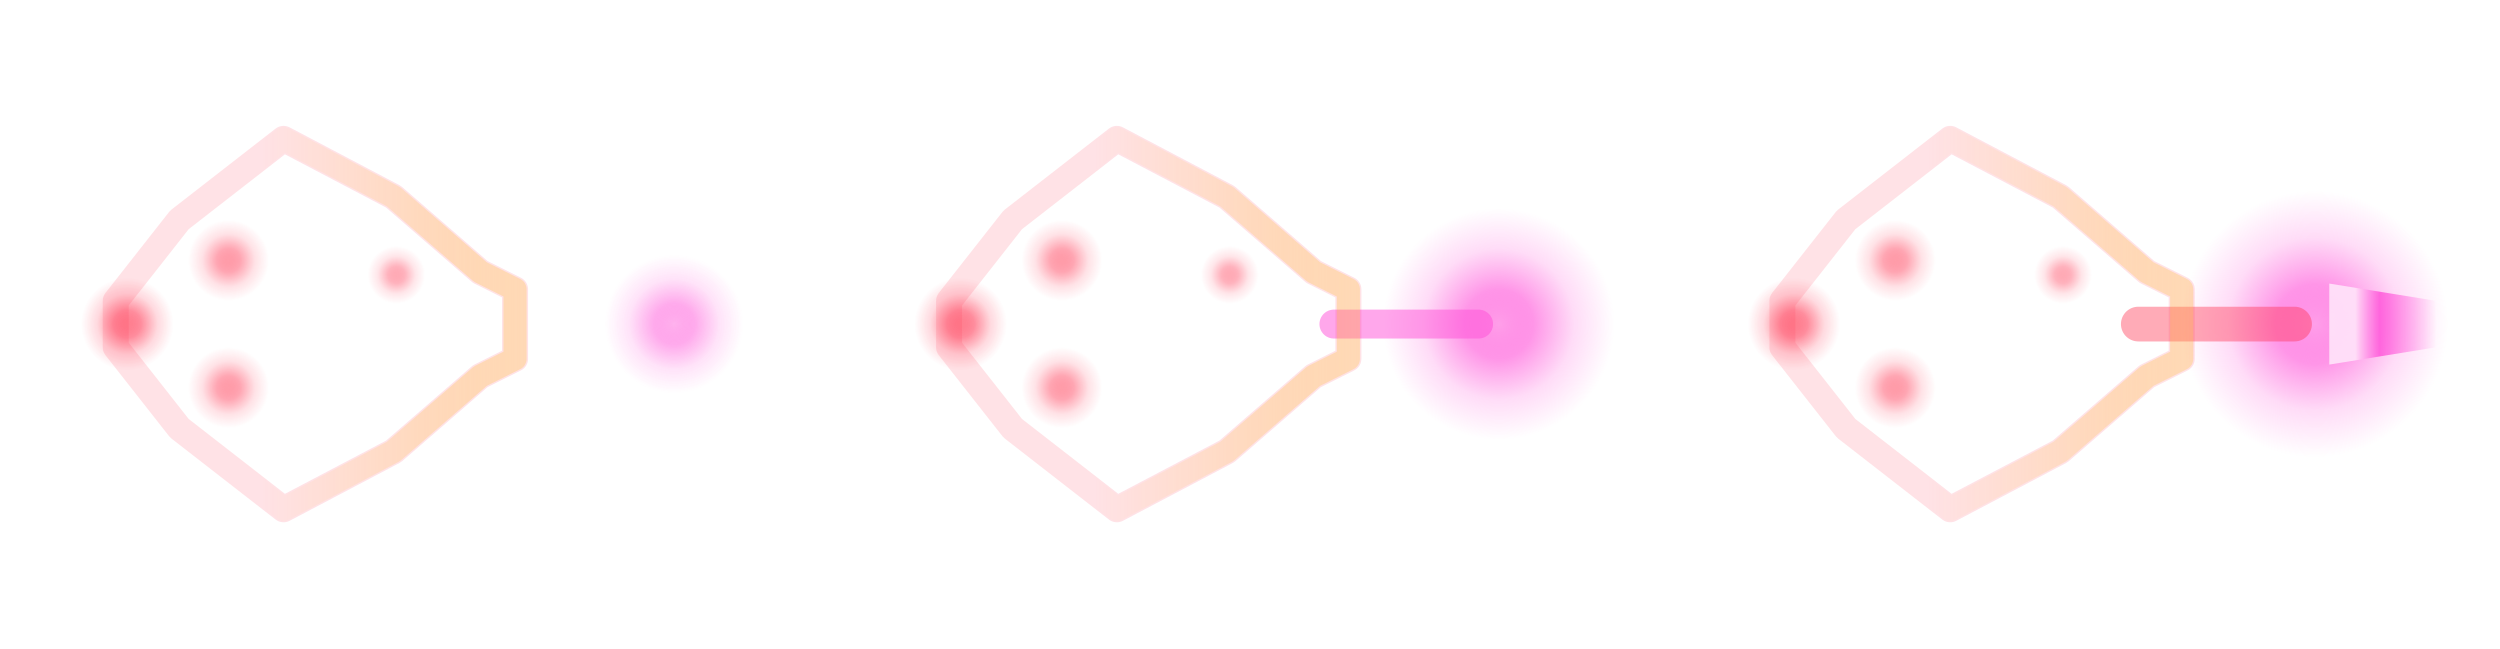
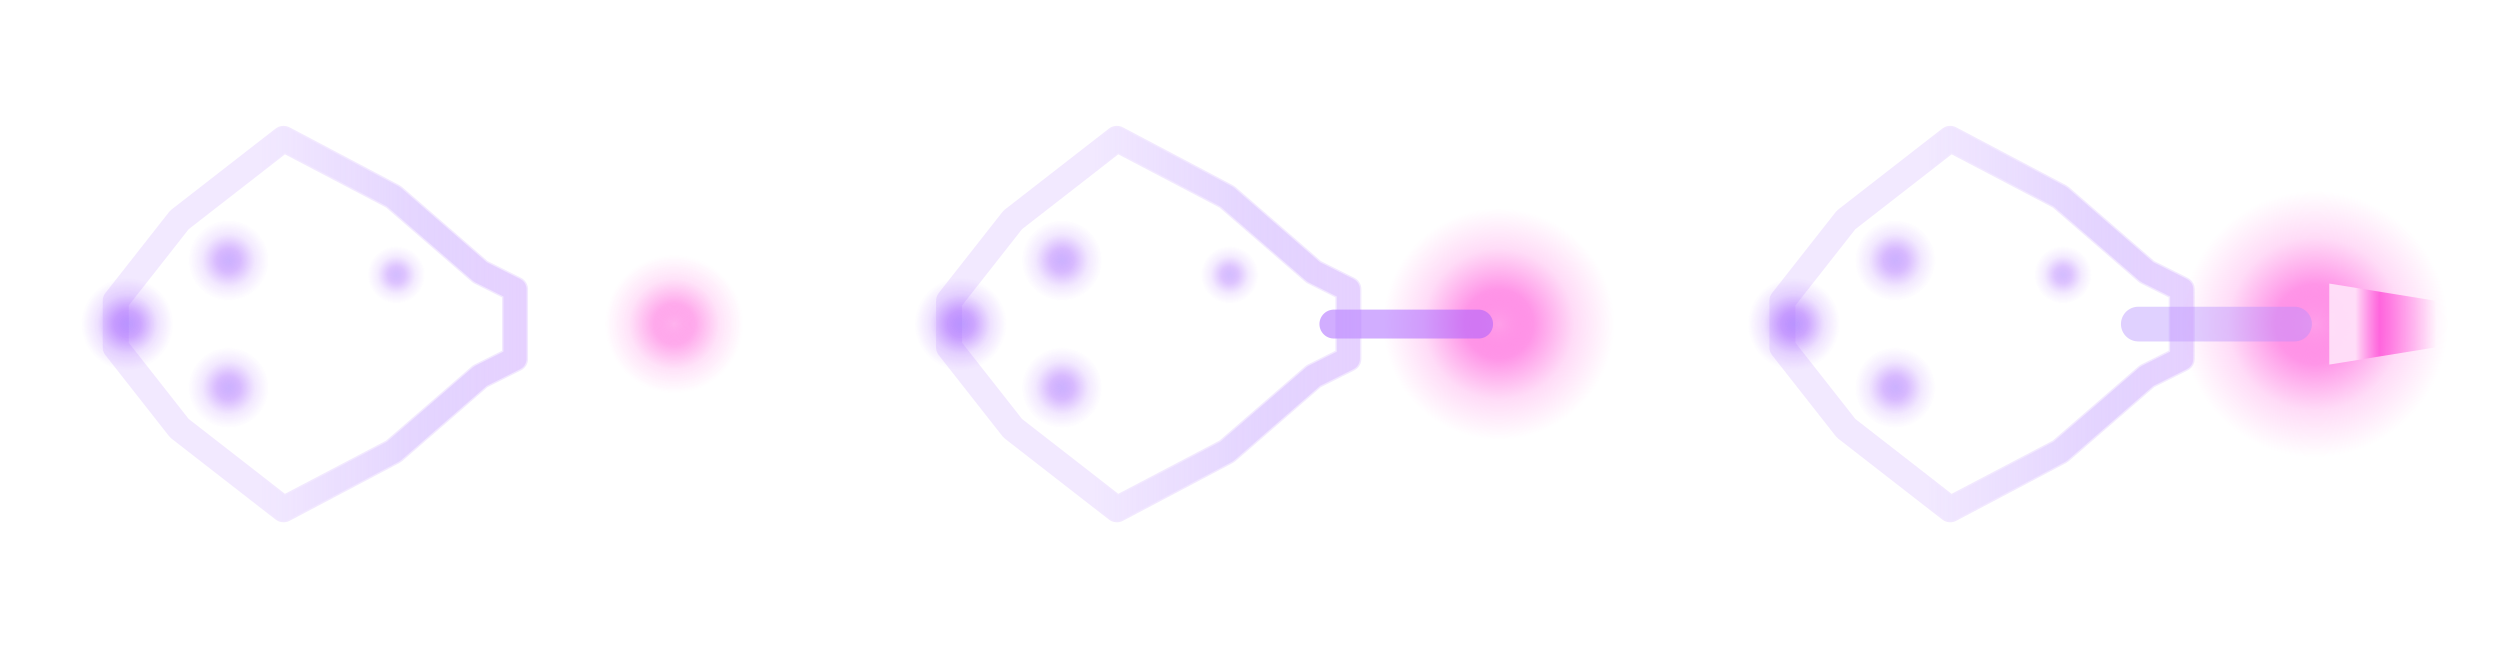
<svg xmlns="http://www.w3.org/2000/svg" width="432" height="112" viewBox="0 0 432 112">
  <defs>
+     <linearGradient id="g_p_a" x1="0.2" y1="0" x2="0.8" y2="1">
+       <stop offset="0" stop-color="#2B343B" />
+       <stop offset="1" stop-color="#222B38" />
+     </linearGradient>
+     <linearGradient id="g_p_b" x1="0.2" y1="0" x2="0.8" y2="1">
+       <stop offset="0" stop-color="#222B38" />
+       <stop offset="1" stop-color="#151B24" />
+     </linearGradient>
+     <linearGradient id="g_p_c" x1="0.2" y1="0" x2="0.8" y2="1">
+       <stop offset="0" stop-color="#151B24" />
+       <stop offset="1" stop-color="#080B10" />
+     </linearGradient>
    <radialGradient id="g_hull" cx="0.5" cy="0.45" r="0.7">
-       <stop offset="0" stop-color="#2A0A10" />
-       <stop offset="0.6" stop-color="#1B080D" />
-       <stop offset="1" stop-color="#12060A" />
+       <stop offset="0" stop-color="#222B38" />
+       <stop offset="0.55" stop-color="#151B24" />
+       <stop offset="1" stop-color="#080B10" />
    </radialGradient>
-     <radialGradient id="g_plate" cx="0.5" cy="0.45" r="0.65">
-       <stop offset="0" stop-color="#4A1220" />
-       <stop offset="0.7" stop-color="#2A0A10" />
-       <stop offset="1" stop-color="#1B080D" />
+     <radialGradient id="g_shadow" cx="0.5" cy="0.5" r="0.5">
+       <stop offset="0" stop-color="#080B10" stop-opacity="0.85" />
+       <stop offset="0.6" stop-color="#080B10" stop-opacity="0.5" />
+       <stop offset="1" stop-color="#080B10" stop-opacity="0" />
    </radialGradient>
-     <radialGradient id="g_plate_hi" cx="0.5" cy="0.45" r="0.6">
-       <stop offset="0" stop-color="#7A1E30" />
-       <stop offset="0.6" stop-color="#4A1220" />
-       <stop offset="1" stop-color="#2A0A10" />
+     <radialGradient id="g_halo" cx="0.5" cy="0.5" r="0.5">
+       <stop offset="0" stop-color="#B28CFF" stop-opacity="0.95" />
+       <stop offset="0.3" stop-color="#A35CFF" stop-opacity="0.6" />
+       <stop offset="0.65" stop-color="#A35CFF" stop-opacity="0.2" />
+       <stop offset="1" stop-color="#A35CFF" stop-opacity="0" />
    </radialGradient>
-     <linearGradient id="g_dark" x1="0" y1="0" x2="1" y2="1">
-       <stop offset="0" stop-color="#2A0A10" />
-       <stop offset="1" stop-color="#12060A" />
+     <radialGradient id="g_vent" cx="0.5" cy="0.5" r="0.5">
+       <stop offset="0" stop-color="#E0B0FF" />
+       <stop offset="0.5" stop-color="#B28CFF" />
+       <stop offset="1" stop-color="#A35CFF" />
+     </radialGradient>
+     <linearGradient id="g_rim" gradientUnits="userSpaceOnUse" x1="45" y1="0" x2="101" y2="0">
+       <stop offset="0" stop-color="#B28CFF" stop-opacity="0" />
+       <stop offset="0.5" stop-color="#B28CFF" stop-opacity="0.55" />
+       <stop offset="1" stop-color="#E0B0FF" />
    </linearGradient>
-     <radialGradient id="g_shadow" cx="0.5" cy="0.5" r="0.5">
-       <stop offset="0" stop-color="#12060A" stop-opacity="0.85" />
-       <stop offset="0.6" stop-color="#12060A" stop-opacity="0.5" />
-       <stop offset="1" stop-color="#12060A" stop-opacity="0" />
-     </radialGradient>
-     <radialGradient id="g_halo_red" cx="0.5" cy="0.5" r="0.5">
-       <stop offset="0" stop-color="#FF6B7E" stop-opacity="0.95" />
-       <stop offset="0.3" stop-color="#FF2D4B" stop-opacity="0.6" />
-       <stop offset="0.65" stop-color="#FF2D4B" stop-opacity="0.2" />
-       <stop offset="1" stop-color="#FF2D4B" stop-opacity="0" />
+     <linearGradient id="g_amb" gradientUnits="userSpaceOnUse" x1="45" y1="0" x2="101" y2="0">
+       <stop offset="0" stop-color="#FFB000" stop-opacity="0" />
+       <stop offset="0.6" stop-color="#FFB000" stop-opacity="0.35" />
+       <stop offset="1" stop-color="#FFD27A" stop-opacity="0.95" />
+     </linearGradient>
+     <linearGradient id="g_barrel" x1="0" y1="0" x2="0" y2="1">
+       <stop offset="0" stop-color="#56656F" />
+       <stop offset="0.35" stop-color="#2B343B" />
+       <stop offset="0.7" stop-color="#151B24" />
+       <stop offset="1" stop-color="#080B10" />
+     </linearGradient>
+     <linearGradient id="g_flash" gradientUnits="userSpaceOnUse" x1="119" y1="0" x2="133" y2="0">
+       <stop offset="0" stop-color="#FFE0F8" stop-opacity="0.95" />
+       <stop offset="0.3" stop-color="#FF4FD8" stop-opacity="0.8" />
+       <stop offset="1" stop-color="#FF4FD8" stop-opacity="0" />
+     </linearGradient>
+     <radialGradient id="g_lens" cx="0.5" cy="0.5" r="0.5">
+       <stop offset="0" stop-color="#FFE0F8" />
+       <stop offset="0.35" stop-color="#FF9AE8" />
+       <stop offset="0.7" stop-color="#FF4FD8" />
+       <stop offset="1" stop-color="#8A1F78" />
    </radialGradient>
    <radialGradient id="g_halo_mag" cx="0.5" cy="0.5" r="0.5">
      <stop offset="0" stop-color="#FF9AE8" stop-opacity="0.95" />
      <stop offset="0.3" stop-color="#FF4FD8" stop-opacity="0.6" />
      <stop offset="0.65" stop-color="#FF4FD8" stop-opacity="0.2" />
      <stop offset="1" stop-color="#FF4FD8" stop-opacity="0" />
    </radialGradient>
-     <radialGradient id="g_halo_amb" cx="0.5" cy="0.5" r="0.5">
-       <stop offset="0" stop-color="#FFD27A" stop-opacity="0.7" />
-       <stop offset="0.4" stop-color="#FFB000" stop-opacity="0.4" />
-       <stop offset="1" stop-color="#FFB000" stop-opacity="0" />
-     </radialGradient>
-     <radialGradient id="g_lens" cx="0.5" cy="0.5" r="0.5">
-       <stop offset="0" stop-color="#FFE0F8" />
-       <stop offset="0.35" stop-color="#FF9AE8" />
-       <stop offset="0.7" stop-color="#FF4FD8" />
-       <stop offset="1" stop-color="#8A1F78" />
-     </radialGradient>
-     <radialGradient id="g_vent" cx="0.5" cy="0.5" r="0.5">
-       <stop offset="0" stop-color="#FFC2CC" />
-       <stop offset="0.5" stop-color="#FF6B7E" />
-       <stop offset="1" stop-color="#FF2D4B" />
-     </radialGradient>
-     <linearGradient id="g_rim" gradientUnits="userSpaceOnUse" x1="45" y1="0" x2="101" y2="0">
-       <stop offset="0" stop-color="#FFB000" stop-opacity="0" />
-       <stop offset="0.5" stop-color="#FFB000" stop-opacity="0.45" />
-       <stop offset="1" stop-color="#FFD27A" />
-     </linearGradient>
-     <linearGradient id="g_barrel" x1="0" y1="0" x2="0" y2="1">
-       <stop offset="0" stop-color="#7A1E30" />
-       <stop offset="0.35" stop-color="#4A1220" />
-       <stop offset="0.7" stop-color="#2A0A10" />
-       <stop offset="1" stop-color="#12060A" />
-     </linearGradient>
-     <linearGradient id="g_flash" gradientUnits="userSpaceOnUse" x1="119" y1="0" x2="133" y2="0">
-       <stop offset="0" stop-color="#FFE0F8" stop-opacity="0.95" />
-       <stop offset="0.3" stop-color="#FF4FD8" stop-opacity="0.8" />
-       <stop offset="1" stop-color="#FF4FD8" stop-opacity="0" />
-     </linearGradient>
  </defs>
  <g id="slot.frame_0" transform="translate(0,0)">
    <g id="layer.emissive.frame_0">
      <circle cx="116.5" cy="56" r="12" fill="url(#g_halo_mag)" opacity="0.80" />
-       <circle cx="39.5" cy="45" r="7" fill="url(#g_halo_red)" opacity="0.70" />
-       <circle cx="39.5" cy="67" r="7" fill="url(#g_halo_red)" opacity="0.70" />
-       <circle cx="22" cy="56" r="8" fill="url(#g_halo_red)" opacity="0.90" />
-       <circle cx="68.5" cy="47.5" r="5" fill="url(#g_halo_red)" opacity="0.60" />
-       <polygon points="20,52 31,38 49,24 68,34 83,47 89,50 89,62 83,65 68,78 49,88 31,74 20,60" fill="none" stroke="#FF2D4B" stroke-width="4.5" stroke-linejoin="round" opacity="0.14" />
+       <circle cx="39.5" cy="45" r="7" fill="url(#g_halo)" opacity="0.70" />
+       <circle cx="39.5" cy="67" r="7" fill="url(#g_halo)" opacity="0.70" />
+       <circle cx="22" cy="56" r="8" fill="url(#g_halo)" opacity="0.90" />
+       <circle cx="68.5" cy="47.5" r="5" fill="url(#g_halo)" opacity="0.60" />
+       <polygon points="20,52 31,38 49,24 68,34 83,47 89,50 89,62 83,65 68,78 49,88 31,74 20,60" fill="none" stroke="#A35CFF" stroke-width="4.5" stroke-linejoin="round" opacity="0.14" />
      <polygon points="20,52 31,38 49,24 68,34 83,47 89,50 89,62 83,65 68,78 49,88 31,74 20,60" fill="none" stroke="url(#g_rim)" stroke-width="4" stroke-linejoin="round" opacity="0.40" />
    </g>
  </g>
  <g id="slot.frame_1" transform="translate(144,0)">
    <g id="layer.emissive.frame_1">
      <circle cx="115" cy="56" r="20" fill="url(#g_halo_mag)" />
-       <polyline points="86.5,56 111.5,56" fill="none" stroke="#FF4FD8" stroke-width="5" stroke-linejoin="round" stroke-linecap="round" opacity="0.50" />
-       <circle cx="39.5" cy="45" r="7" fill="url(#g_halo_red)" opacity="0.70" />
-       <circle cx="39.5" cy="67" r="7" fill="url(#g_halo_red)" opacity="0.70" />
-       <circle cx="22" cy="56" r="8" fill="url(#g_halo_red)" opacity="0.90" />
-       <circle cx="68.5" cy="47.5" r="5" fill="url(#g_halo_red)" opacity="0.60" />
-       <polygon points="20,52 31,38 49,24 68,34 83,47 89,50 89,62 83,65 68,78 49,88 31,74 20,60" fill="none" stroke="#FF2D4B" stroke-width="4.5" stroke-linejoin="round" opacity="0.14" />
+       <polyline points="86.5,56 111.5,56" fill="none" stroke="#A35CFF" stroke-width="5" stroke-linejoin="round" stroke-linecap="round" opacity="0.50" />
+       <circle cx="39.5" cy="45" r="7" fill="url(#g_halo)" opacity="0.70" />
+       <circle cx="39.5" cy="67" r="7" fill="url(#g_halo)" opacity="0.70" />
+       <circle cx="22" cy="56" r="8" fill="url(#g_halo)" opacity="0.90" />
+       <circle cx="68.5" cy="47.5" r="5" fill="url(#g_halo)" opacity="0.60" />
+       <polygon points="20,52 31,38 49,24 68,34 83,47 89,50 89,62 83,65 68,78 49,88 31,74 20,60" fill="none" stroke="#A35CFF" stroke-width="4.5" stroke-linejoin="round" opacity="0.14" />
      <polygon points="20,52 31,38 49,24 68,34 83,47 89,50 89,62 83,65 68,78 49,88 31,74 20,60" fill="none" stroke="url(#g_rim)" stroke-width="4" stroke-linejoin="round" opacity="0.40" />
    </g>
  </g>
  <g id="slot.frame_2" transform="translate(288,0)">
    <g id="layer.emissive.frame_2">
      <circle cx="112" cy="56" r="23" fill="url(#g_halo_mag)" />
      <polygon points="114.5,49 133,52 133,60 114.5,63" fill="url(#g_flash)" />
-       <polyline points="81.5,56 108.5,56" fill="none" stroke="#FF2D4B" stroke-width="6" stroke-linejoin="round" stroke-linecap="round" opacity="0.40" />
-       <circle cx="39.5" cy="45" r="7" fill="url(#g_halo_red)" opacity="0.70" />
-       <circle cx="39.5" cy="67" r="7" fill="url(#g_halo_red)" opacity="0.70" />
-       <circle cx="22" cy="56" r="8" fill="url(#g_halo_red)" opacity="0.90" />
-       <circle cx="68.5" cy="47.5" r="5" fill="url(#g_halo_red)" opacity="0.60" />
-       <polygon points="20,52 31,38 49,24 68,34 83,47 89,50 89,62 83,65 68,78 49,88 31,74 20,60" fill="none" stroke="#FF2D4B" stroke-width="4.5" stroke-linejoin="round" opacity="0.14" />
+       <polyline points="81.5,56 108.5,56" fill="none" stroke="#B28CFF" stroke-width="6" stroke-linejoin="round" stroke-linecap="round" opacity="0.40" />
+       <circle cx="39.5" cy="45" r="7" fill="url(#g_halo)" opacity="0.70" />
+       <circle cx="39.5" cy="67" r="7" fill="url(#g_halo)" opacity="0.70" />
+       <circle cx="22" cy="56" r="8" fill="url(#g_halo)" opacity="0.90" />
+       <circle cx="68.5" cy="47.5" r="5" fill="url(#g_halo)" opacity="0.60" />
+       <polygon points="20,52 31,38 49,24 68,34 83,47 89,50 89,62 83,65 68,78 49,88 31,74 20,60" fill="none" stroke="#A35CFF" stroke-width="4.5" stroke-linejoin="round" opacity="0.14" />
      <polygon points="20,52 31,38 49,24 68,34 83,47 89,50 89,62 83,65 68,78 49,88 31,74 20,60" fill="none" stroke="url(#g_rim)" stroke-width="4" stroke-linejoin="round" opacity="0.40" />
    </g>
  </g>
</svg>
